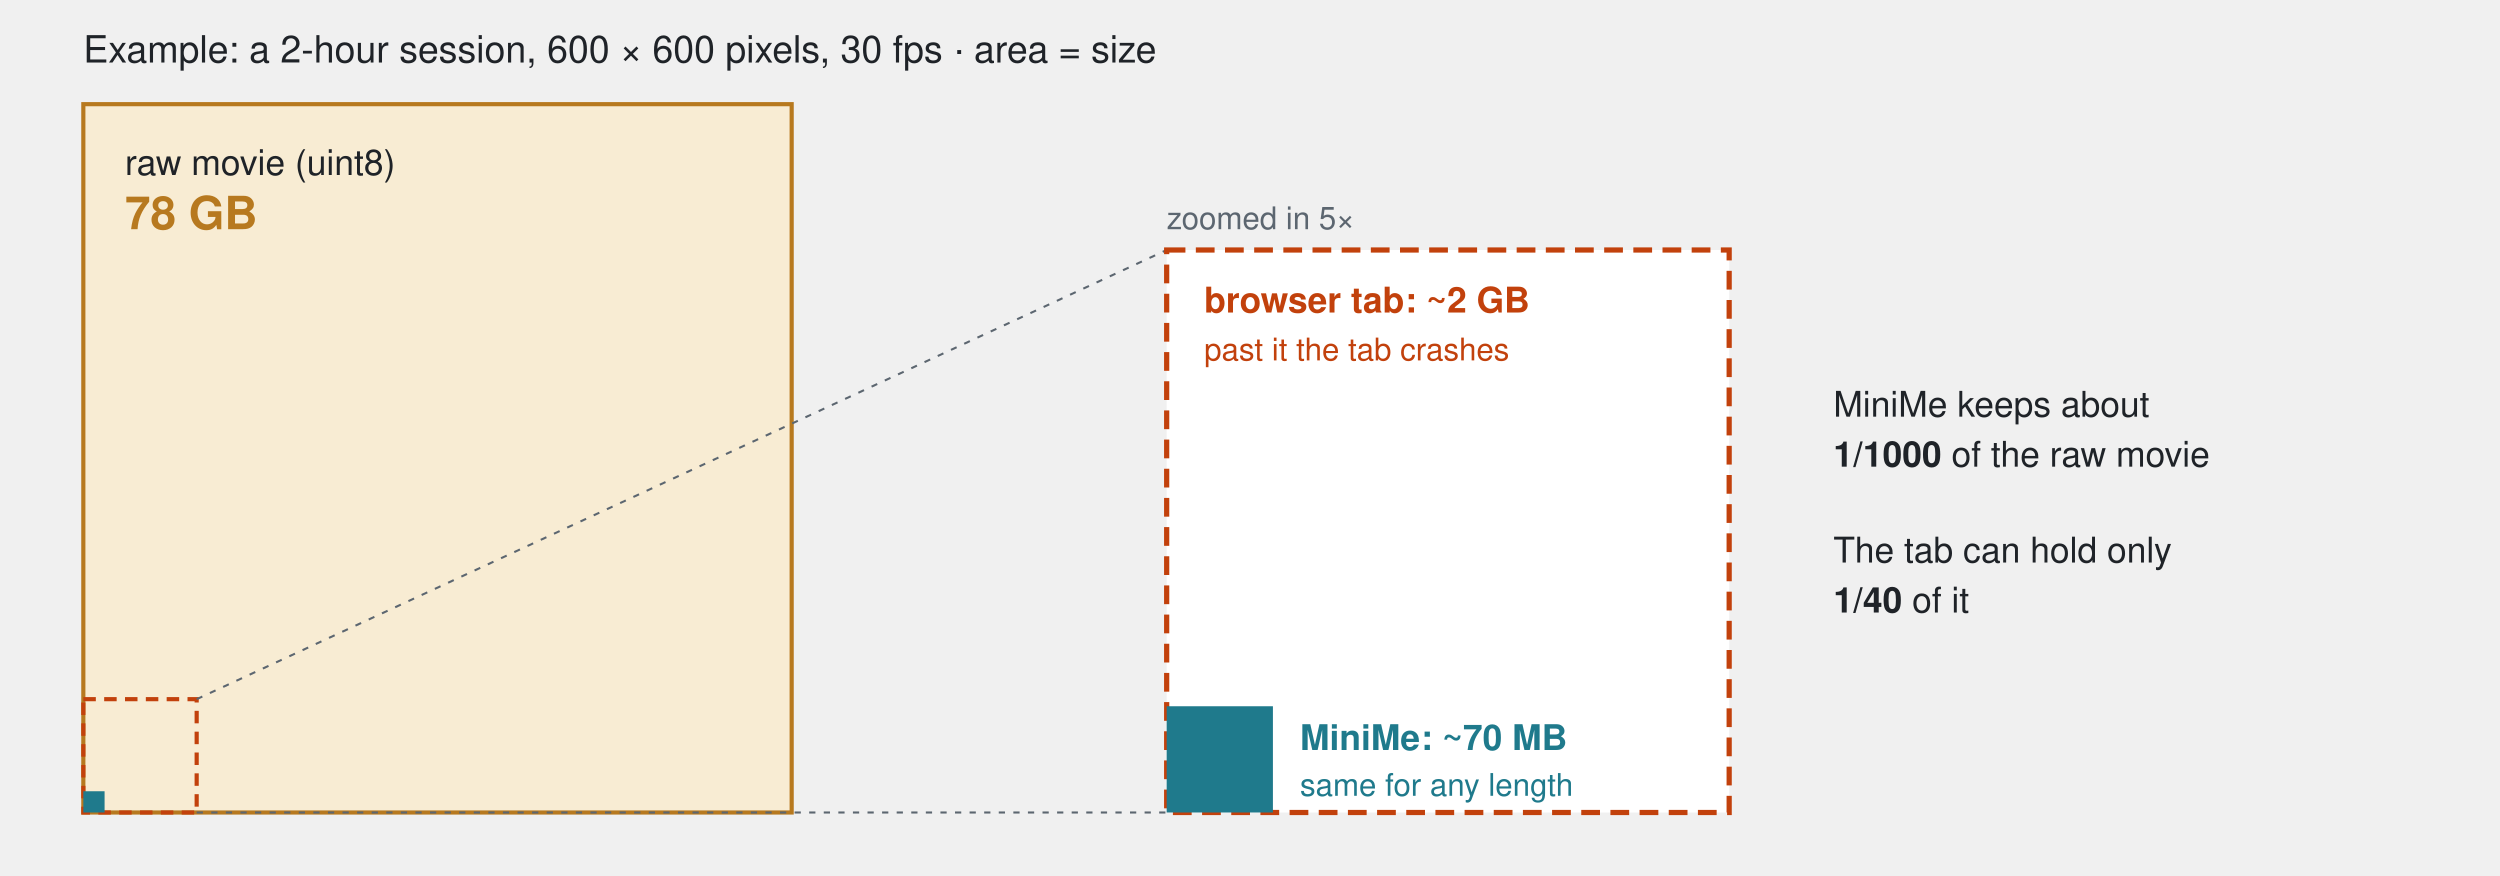
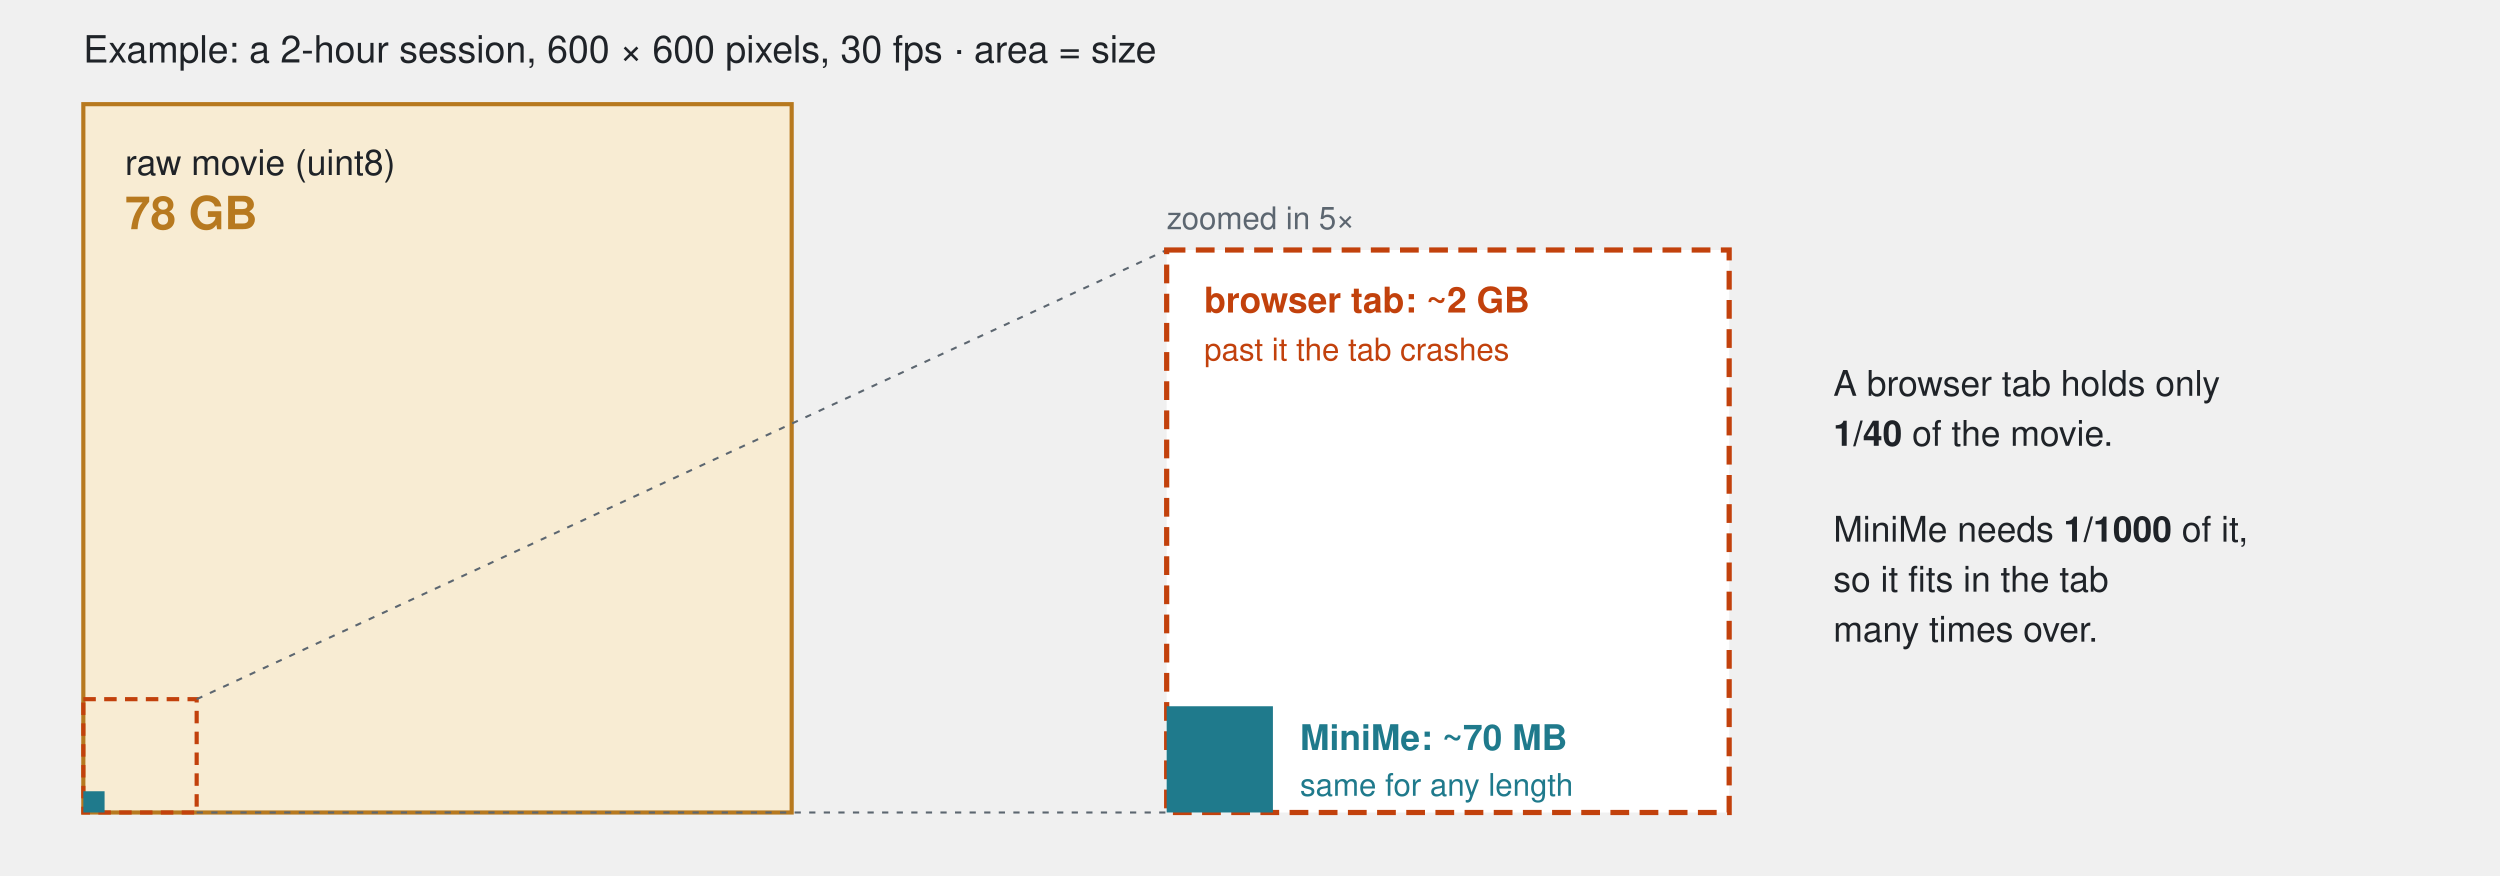
<svg xmlns="http://www.w3.org/2000/svg" font-family="-apple-system, BlinkMacSystemFont, 'Segoe UI', Helvetica, Arial, sans-serif" viewBox="0 0 1200 420" role="img">
  <text x="40" y="30" font-size="18" fill="#1f2328">Example: a 2-hour session, 600 × 600 pixels, 30 fps · area = size</text>
  <rect x="40" y="50" width="340" height="340" fill="#f8ecd3" stroke="#b7791f" stroke-width="2" />
  <text x="60" y="84" font-size="17" fill="#1f2328">raw movie (uint8)</text>
  <text x="60" y="110" font-size="22" font-weight="600" fill="#b7791f">78 GB</text>
  <rect x="40" y="335.6" width="54.4" height="54.4" fill="none" stroke="#c2410c" stroke-width="2" stroke-dasharray="6 4" />
  <rect x="40" y="379.8" width="10.2" height="10.2" fill="#1f7a8c" />
  <line x1="94.4" y1="335.6" x2="560" y2="120" stroke="#5c6670" stroke-width="1" stroke-dasharray="3 4" />
  <line x1="94.4" y1="390" x2="560" y2="390" stroke="#5c6670" stroke-width="1" stroke-dasharray="3 4" />
  <text x="560" y="110" font-size="15" fill="#5c6670">zoomed in 5×</text>
  <rect x="560" y="120" width="270" height="270" fill="#ffffff" stroke="#c2410c" stroke-width="2.5" stroke-dasharray="9 5" />
  <text x="578" y="150" font-size="17" font-weight="600" fill="#c2410c">browser tab: ~2 GB</text>
  <text x="578" y="173" font-size="15" fill="#c2410c">past it the tab crashes</text>
  <rect x="560" y="339" width="51" height="51" fill="#1f7a8c" />
  <text x="624" y="360" font-size="17" font-weight="600" fill="#1f7a8c">MiniMe: ~70 MB</text>
  <text x="624" y="382" font-size="15" fill="#1f7a8c">same for any length</text>
  <g font-size="17" fill="#1f2328">
-     <text x="880" y="200">MiniMe keeps about</text>
-     <text x="880" y="224">
-       <tspan font-weight="600">1/1000</tspan> of the raw movie</text>
-     <text x="880" y="270">The tab can hold only</text>
-     <text x="880" y="294">
-       <tspan font-weight="600">1/40</tspan> of it</text>
+     <text x="880" y="190">A browser tab holds only</text>
+     <text x="880" y="214">
+       <tspan font-weight="600">1/40</tspan> of the movie.</text>
+     <text x="880" y="260">MiniMe needs <tspan font-weight="600">1/1000</tspan> of it,</text>
+     <text x="880" y="284">so it fits in the tab</text>
+     <text x="880" y="308">many times over.</text>
  </g>
</svg>
